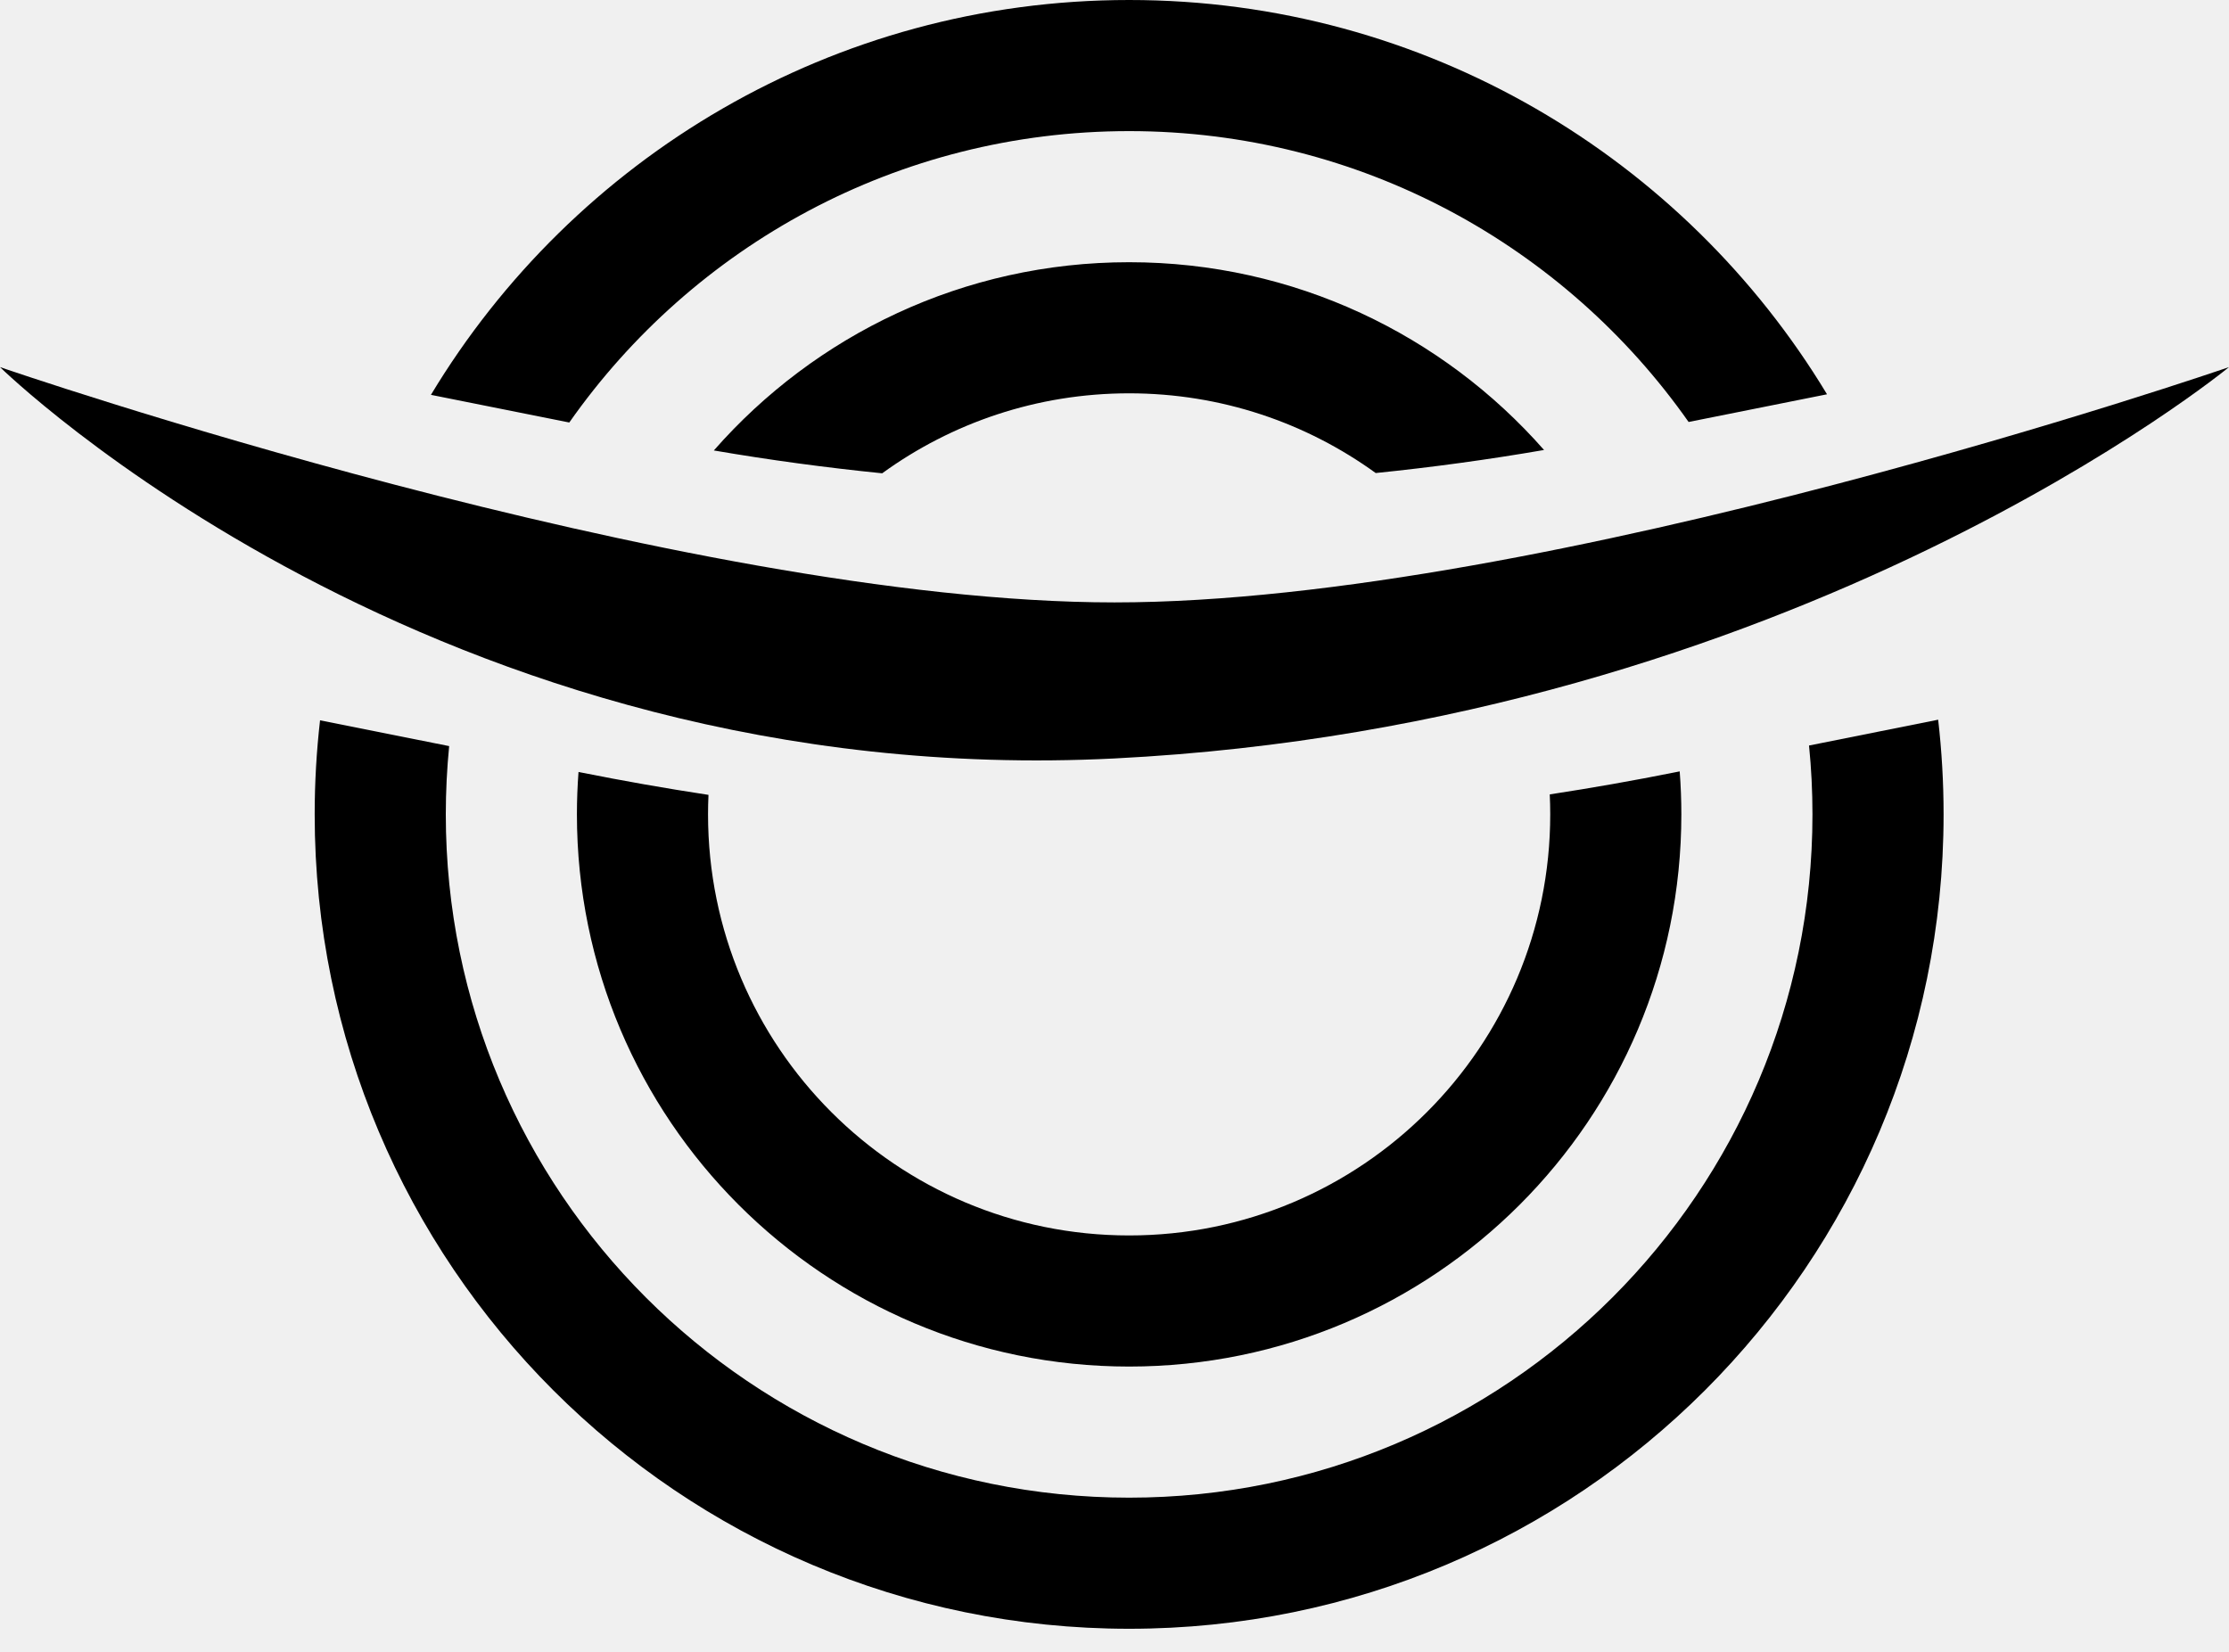
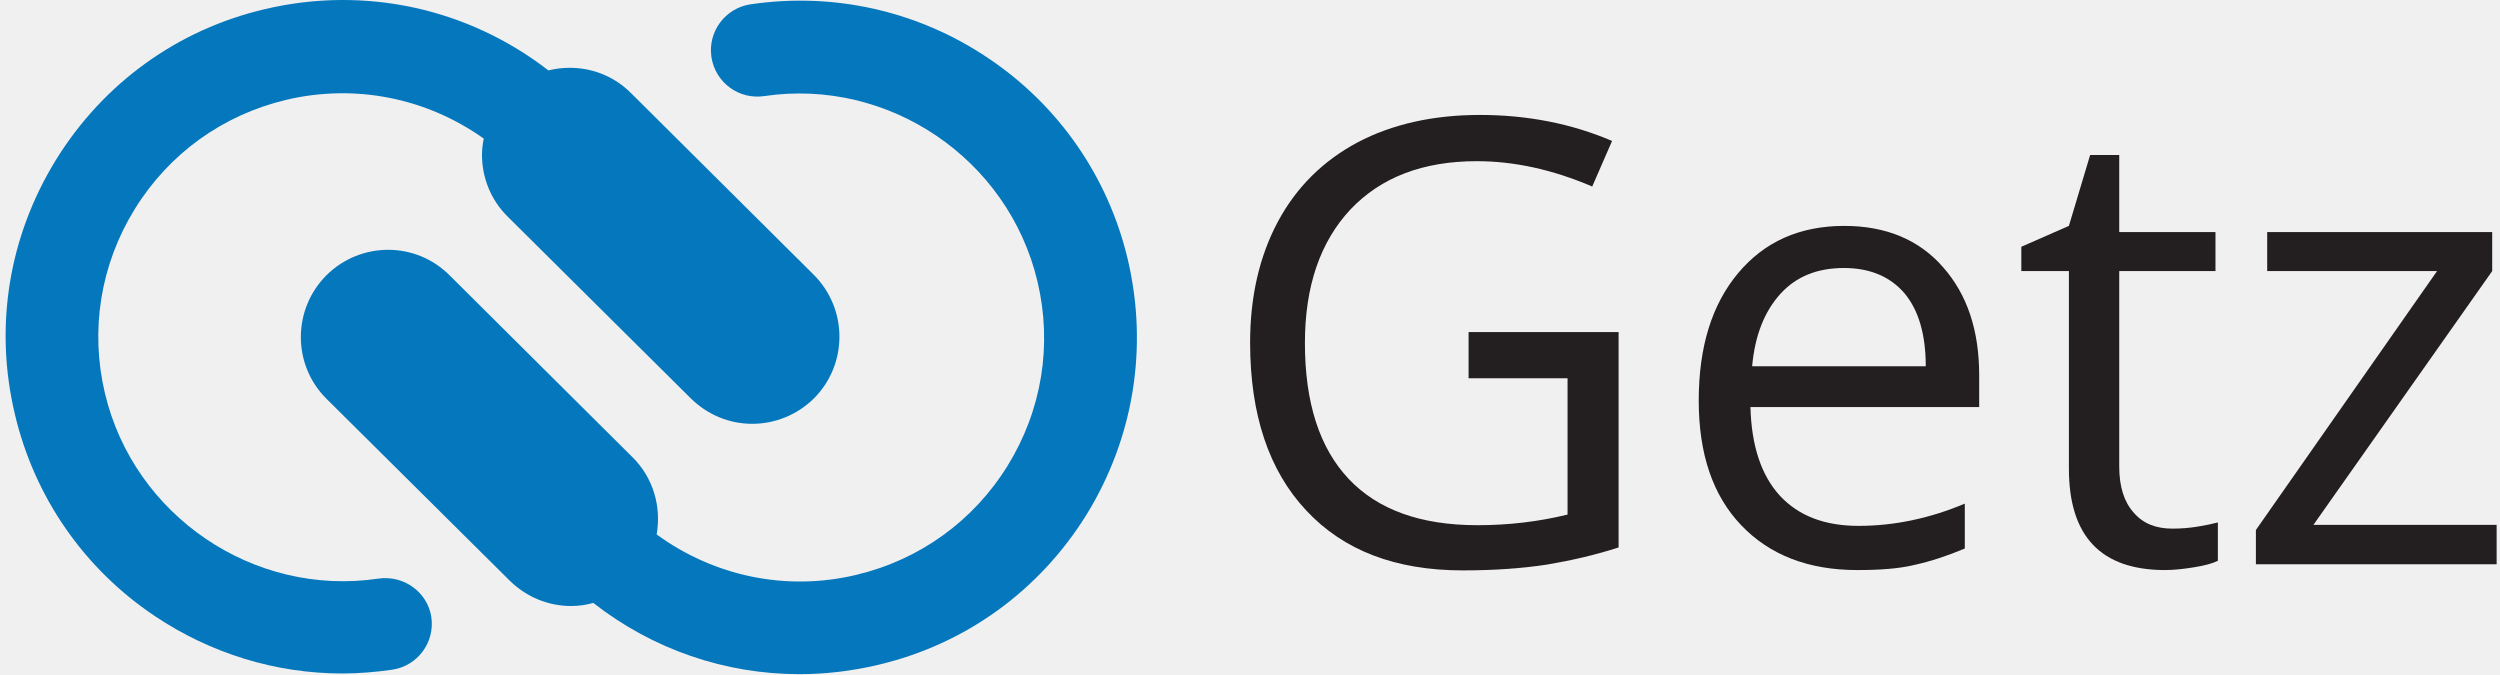
- <svg xmlns="http://www.w3.org/2000/svg" width="85" height="63" viewBox="0 0 85 63" fill="none">
-   <path fill-rule="evenodd" clip-rule="evenodd" d="M27.017 30.314C27.006 30.56 27 30.808 27 31.058C27 39.927 34.189 47.116 43.058 47.116C51.927 47.116 59.116 39.927 59.116 31.058C59.116 30.803 59.11 30.549 59.098 30.296C60.699 30.051 62.295 29.77 63.886 29.451L64.053 29.418C64.095 29.959 64.116 30.506 64.116 31.058C64.116 42.688 54.688 52.116 43.058 52.116C31.428 52.116 22 42.688 22 31.058C22 30.514 22.021 29.975 22.061 29.441L22.114 29.451C23.743 29.777 25.378 30.065 27.017 30.314ZM52.461 18.04C49.818 16.127 46.57 15 43.058 15C39.54 15 36.286 16.131 33.641 18.05C31.494 17.834 29.353 17.544 27.221 17.179C31.081 12.778 36.745 10 43.058 10C49.363 10 55.021 12.771 58.88 17.161C56.749 17.529 54.608 17.821 52.461 18.04ZM68.985 28.432C69.072 29.295 69.116 30.172 69.116 31.058C69.116 45.45 57.45 57.116 43.058 57.116C28.667 57.116 17 45.45 17 31.058C17 30.179 17.044 29.311 17.128 28.454L12.205 27.47C12.07 28.647 12 29.844 12 31.058C12 48.211 25.905 62.116 43.058 62.116C60.211 62.116 74.116 48.211 74.116 31.058C74.116 29.837 74.046 28.632 73.909 27.447L68.985 28.432ZM69.671 15.037L64.393 16.093C59.678 9.384 51.88 5 43.058 5C34.227 5 26.422 9.393 21.709 16.113L16.433 15.058C21.867 6.035 31.758 0 43.058 0C54.35 0 64.234 6.026 69.671 15.037Z" fill="black" />
-   <mask id="path-2-inside-1" fill="white">
-     <path d="M42.5 28.925C16.546 30.231 0 14 0 14C0 14 26 22.974 42.5 22.974C59 22.974 85 14 85 14C85 14 68.454 27.619 42.5 28.925Z" />
-   </mask>
-   <path d="M0 14L5.873 -3.015L-12.605 26.849L0 14ZM42.5 28.925L41.595 10.948L42.5 28.925ZM85 14L96.439 27.898L79.127 -3.015L85 14ZM0 14C-12.605 26.849 -12.6 26.855 -12.595 26.86C-12.593 26.862 -12.587 26.867 -12.584 26.871C-12.576 26.878 -12.569 26.885 -12.56 26.893C-12.544 26.909 -12.527 26.925 -12.509 26.943C-12.473 26.978 -12.432 27.017 -12.387 27.061C-12.297 27.147 -12.189 27.248 -12.064 27.365C-11.814 27.597 -11.495 27.887 -11.107 28.227C-10.333 28.906 -9.282 29.787 -7.966 30.797C-5.346 32.807 -1.615 35.375 3.117 37.872C12.559 42.854 26.401 47.758 43.405 46.903L41.595 10.948C32.645 11.398 25.237 8.839 19.917 6.033C17.268 4.635 15.241 3.227 13.948 2.235C13.307 1.743 12.863 1.366 12.631 1.162C12.515 1.061 12.454 1.004 12.448 0.999C12.446 0.997 12.458 1.008 12.484 1.033C12.497 1.045 12.513 1.061 12.533 1.081C12.544 1.09 12.555 1.101 12.566 1.113C12.572 1.119 12.579 1.125 12.585 1.131C12.588 1.134 12.593 1.139 12.595 1.141C12.6 1.145 12.605 1.15 0 14ZM43.405 46.903C59.328 46.101 72.316 41.53 81.317 37.178C85.834 34.995 89.418 32.833 91.955 31.151C93.227 30.308 94.245 29.579 94.995 29.02C95.37 28.741 95.679 28.503 95.92 28.314C96.041 28.219 96.144 28.137 96.231 28.067C96.274 28.032 96.313 28 96.348 27.972C96.365 27.958 96.382 27.945 96.397 27.932C96.404 27.926 96.412 27.92 96.419 27.914C96.422 27.911 96.428 27.907 96.429 27.906C96.434 27.902 96.439 27.898 85 14C73.561 0.102 73.566 0.099 73.57 0.095C73.572 0.093 73.576 0.089 73.579 0.087C73.586 0.082 73.591 0.077 73.597 0.073C73.608 0.063 73.618 0.055 73.628 0.047C73.647 0.032 73.661 0.02 73.673 0.011C73.695 -0.007 73.703 -0.013 73.696 -0.007C73.682 0.004 73.61 0.06 73.482 0.155C73.226 0.346 72.748 0.692 72.063 1.146C70.687 2.058 68.513 3.383 65.648 4.767C59.889 7.552 51.627 10.443 41.595 10.948L43.405 46.903ZM85 14C79.127 -3.015 79.129 -3.016 79.13 -3.016C79.131 -3.016 79.132 -3.017 79.133 -3.017C79.134 -3.017 79.135 -3.018 79.136 -3.018C79.137 -3.018 79.137 -3.018 79.135 -3.018C79.131 -3.016 79.121 -3.013 79.106 -3.008C79.074 -2.997 79.019 -2.978 78.94 -2.952C78.784 -2.899 78.537 -2.816 78.207 -2.707C77.547 -2.489 76.561 -2.169 75.317 -1.78C72.818 -1 69.327 0.039 65.375 1.075C57.005 3.268 48.283 4.974 42.5 4.974V40.974C53.217 40.974 65.745 38.193 74.5 35.899C79.111 34.691 83.151 33.487 86.043 32.585C87.494 32.132 88.668 31.751 89.494 31.478C89.908 31.341 90.235 31.232 90.468 31.153C90.584 31.114 90.677 31.082 90.744 31.059C90.778 31.047 90.806 31.038 90.828 31.031C90.838 31.027 90.847 31.024 90.855 31.021C90.859 31.02 90.862 31.019 90.865 31.018C90.867 31.017 90.868 31.017 90.869 31.016C90.871 31.016 90.873 31.015 85 14ZM42.5 4.974C36.717 4.974 27.995 3.268 19.625 1.075C15.673 0.039 12.182 -1 9.684 -1.78C8.439 -2.169 7.453 -2.489 6.793 -2.707C6.463 -2.816 6.216 -2.899 6.06 -2.952C5.981 -2.978 5.926 -2.997 5.895 -3.008C5.879 -3.013 5.869 -3.016 5.865 -3.018C5.863 -3.018 5.863 -3.018 5.864 -3.018C5.865 -3.018 5.866 -3.017 5.867 -3.017C5.868 -3.017 5.869 -3.016 5.87 -3.016C5.871 -3.016 5.873 -3.015 0 14C-5.873 31.015 -5.871 31.016 -5.869 31.016C-5.868 31.017 -5.866 31.017 -5.865 31.018C-5.862 31.019 -5.859 31.02 -5.855 31.021C-5.847 31.024 -5.838 31.027 -5.827 31.031C-5.806 31.038 -5.778 31.047 -5.744 31.059C-5.676 31.082 -5.584 31.114 -5.468 31.153C-5.235 31.232 -4.908 31.341 -4.494 31.478C-3.668 31.751 -2.494 32.132 -1.043 32.585C1.849 33.487 5.889 34.691 10.5 35.899C19.255 38.193 31.783 40.974 42.5 40.974V4.974Z" fill="black" mask="url(#path-2-inside-1)" />
+ <svg xmlns="http://www.w3.org/2000/svg" width="89" height="24" viewBox="0 0 89 24" fill="none">
+   <path d="M13.465 20.599C9.04 21.257 4.773 18.368 3.736 14.003C3.2 11.748 3.578 9.419 4.797 7.444C6.016 5.469 7.93 4.092 10.186 3.555C12.66 2.97 15.196 3.494 17.22 4.933C17.183 5.128 17.159 5.323 17.159 5.518C17.159 6.311 17.464 7.103 18.061 7.7L24.596 14.186C25.205 14.783 25.985 15.088 26.778 15.088C27.57 15.088 28.375 14.783 28.985 14.174C30.192 12.955 30.179 10.992 28.972 9.785L22.474 3.324C21.682 2.519 20.548 2.251 19.524 2.507C16.671 0.3 13.002 -0.517 9.43 0.325C6.309 1.056 3.675 2.97 1.993 5.689C0.311 8.42 -0.214 11.626 0.53 14.747C1.225 17.697 2.993 20.245 5.504 21.927C7.504 23.268 9.82 23.976 12.185 23.976C12.77 23.976 13.367 23.927 13.965 23.841C14.867 23.707 15.489 22.866 15.355 21.964C15.221 21.086 14.379 20.465 13.465 20.599Z" fill="#0477BD" />
+   <path d="M40.152 9.249C39.457 6.298 37.689 3.75 35.178 2.068C32.679 0.386 29.68 -0.285 26.717 0.154C25.815 0.288 25.193 1.129 25.327 2.031C25.461 2.934 26.303 3.555 27.205 3.421C31.63 2.763 35.897 5.652 36.933 10.017C37.47 12.272 37.092 14.601 35.873 16.576C34.654 18.55 32.739 19.928 30.484 20.465C27.985 21.062 25.413 20.513 23.377 19.026C23.547 18.051 23.267 17.014 22.511 16.271L16.013 9.809C14.806 8.59 12.843 8.59 11.624 9.797C11.015 10.407 10.71 11.199 10.71 12.004C10.71 12.796 11.015 13.589 11.612 14.186L18.147 20.672C18.756 21.269 19.536 21.574 20.329 21.574C20.597 21.574 20.865 21.537 21.121 21.464C23.243 23.122 25.815 24 28.46 24C29.387 24 30.326 23.89 31.252 23.671C34.373 22.939 37.007 21.025 38.689 18.307C40.359 15.588 40.883 12.37 40.152 9.249Z" fill="#0477BD" />
+   <path d="M52.258 11.821H57.622V19.489C56.793 19.758 55.939 19.953 55.074 20.099C54.208 20.233 53.209 20.306 52.075 20.306C49.685 20.306 47.832 19.599 46.503 18.173C45.174 16.759 44.504 14.759 44.504 12.199C44.504 10.565 44.833 9.127 45.491 7.895C46.15 6.664 47.101 5.725 48.332 5.067C49.563 4.421 51.014 4.092 52.684 4.092C54.367 4.092 55.939 4.397 57.39 5.018L56.683 6.64C55.257 6.03 53.891 5.738 52.575 5.738C50.66 5.738 49.161 6.311 48.076 7.457C47.003 8.603 46.455 10.187 46.455 12.211C46.455 14.345 46.979 15.954 48.015 17.051C49.051 18.148 50.575 18.697 52.599 18.697C53.696 18.697 54.757 18.575 55.805 18.319V13.467H52.282V11.821H52.258Z" fill="#231F20" />
+   <path d="M66.119 20.294C64.376 20.294 62.998 19.758 61.986 18.697C60.974 17.636 60.475 16.161 60.475 14.259C60.475 12.357 60.938 10.846 61.877 9.724C62.815 8.603 64.071 8.042 65.656 8.042C67.131 8.042 68.314 8.529 69.167 9.505C70.032 10.48 70.459 11.76 70.459 13.357V14.491H62.316C62.352 15.881 62.706 16.929 63.364 17.648C64.034 18.368 64.961 18.721 66.168 18.721C67.436 18.721 68.704 18.453 69.947 17.929V19.526C69.313 19.794 68.716 19.989 68.155 20.111C67.606 20.245 66.924 20.294 66.119 20.294ZM65.644 9.541C64.693 9.541 63.937 9.846 63.376 10.468C62.815 11.09 62.474 11.943 62.376 13.04H68.557C68.557 11.906 68.301 11.041 67.802 10.443C67.29 9.846 66.57 9.541 65.644 9.541Z" fill="#231F20" />
+   <path d="M77.335 18.819C77.652 18.819 77.957 18.794 78.249 18.745C78.542 18.697 78.773 18.648 78.956 18.599V19.964C78.761 20.062 78.481 20.135 78.103 20.196C77.725 20.257 77.384 20.294 77.079 20.294C74.787 20.294 73.653 19.087 73.653 16.685V9.651H71.959V8.785L73.653 8.041L74.409 5.518H75.445V8.261H78.871V9.651H75.445V16.612C75.445 17.319 75.616 17.868 75.957 18.245C76.286 18.636 76.75 18.819 77.335 18.819Z" fill="#231F20" />
+   <path d="M88.88 20.087H80.31V18.868L86.759 9.651H80.712V8.261H88.722V9.651L82.358 18.685H88.88V20.087Z" fill="#231F20" />
</svg>
